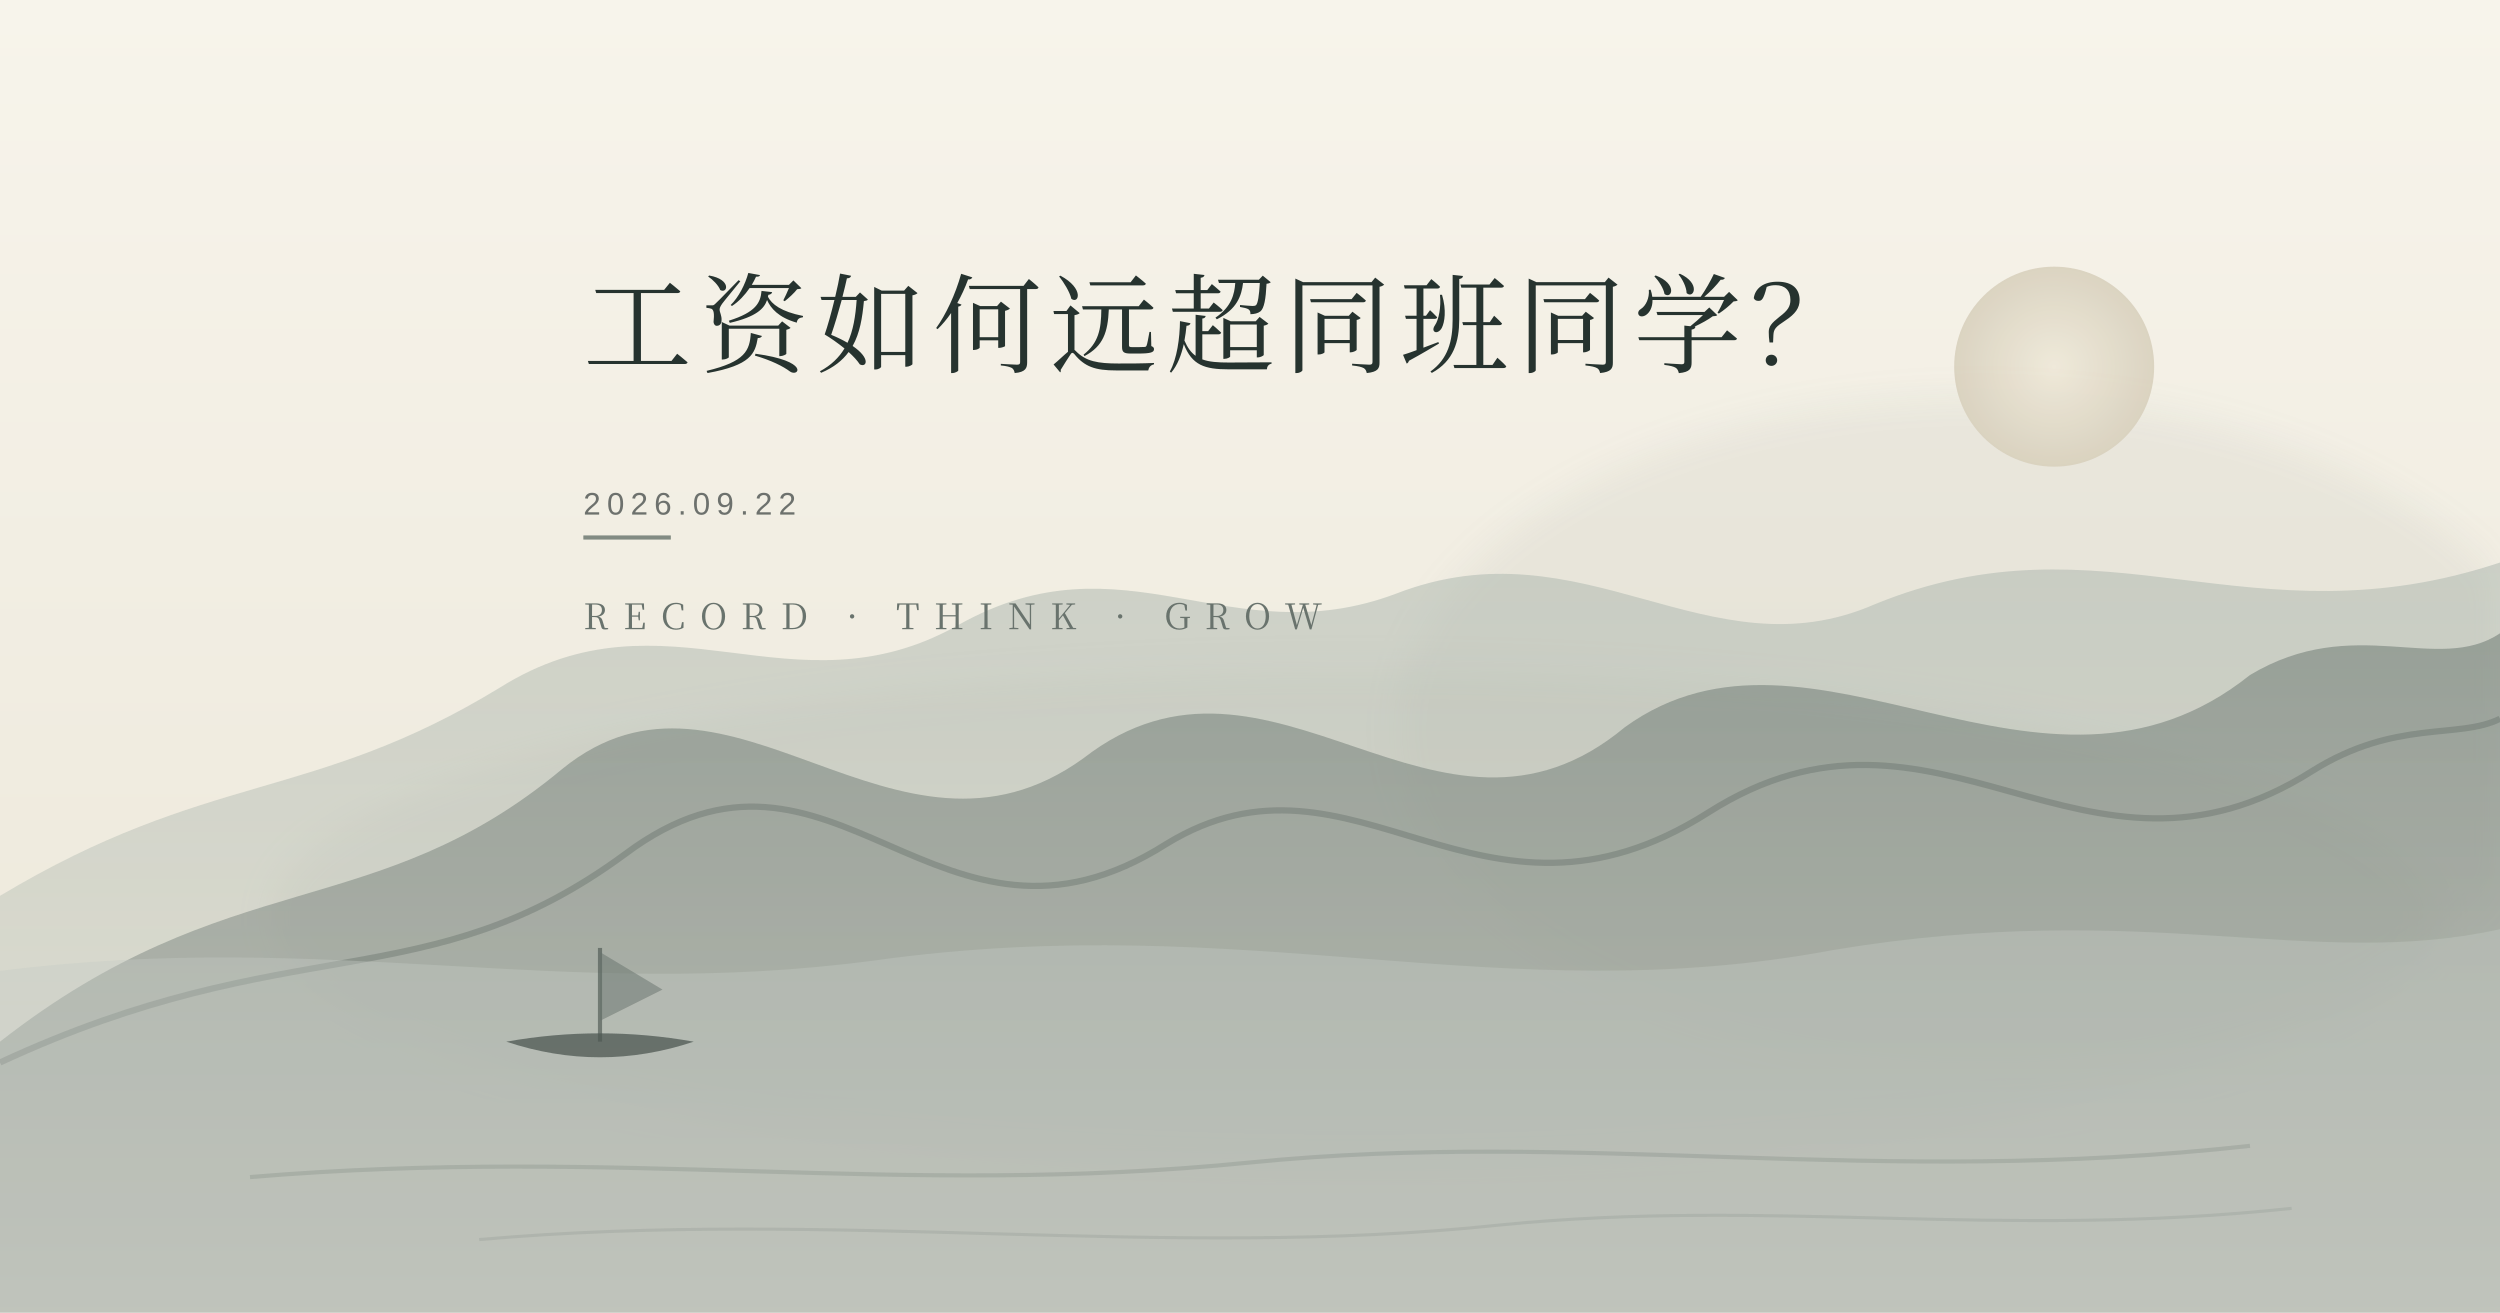
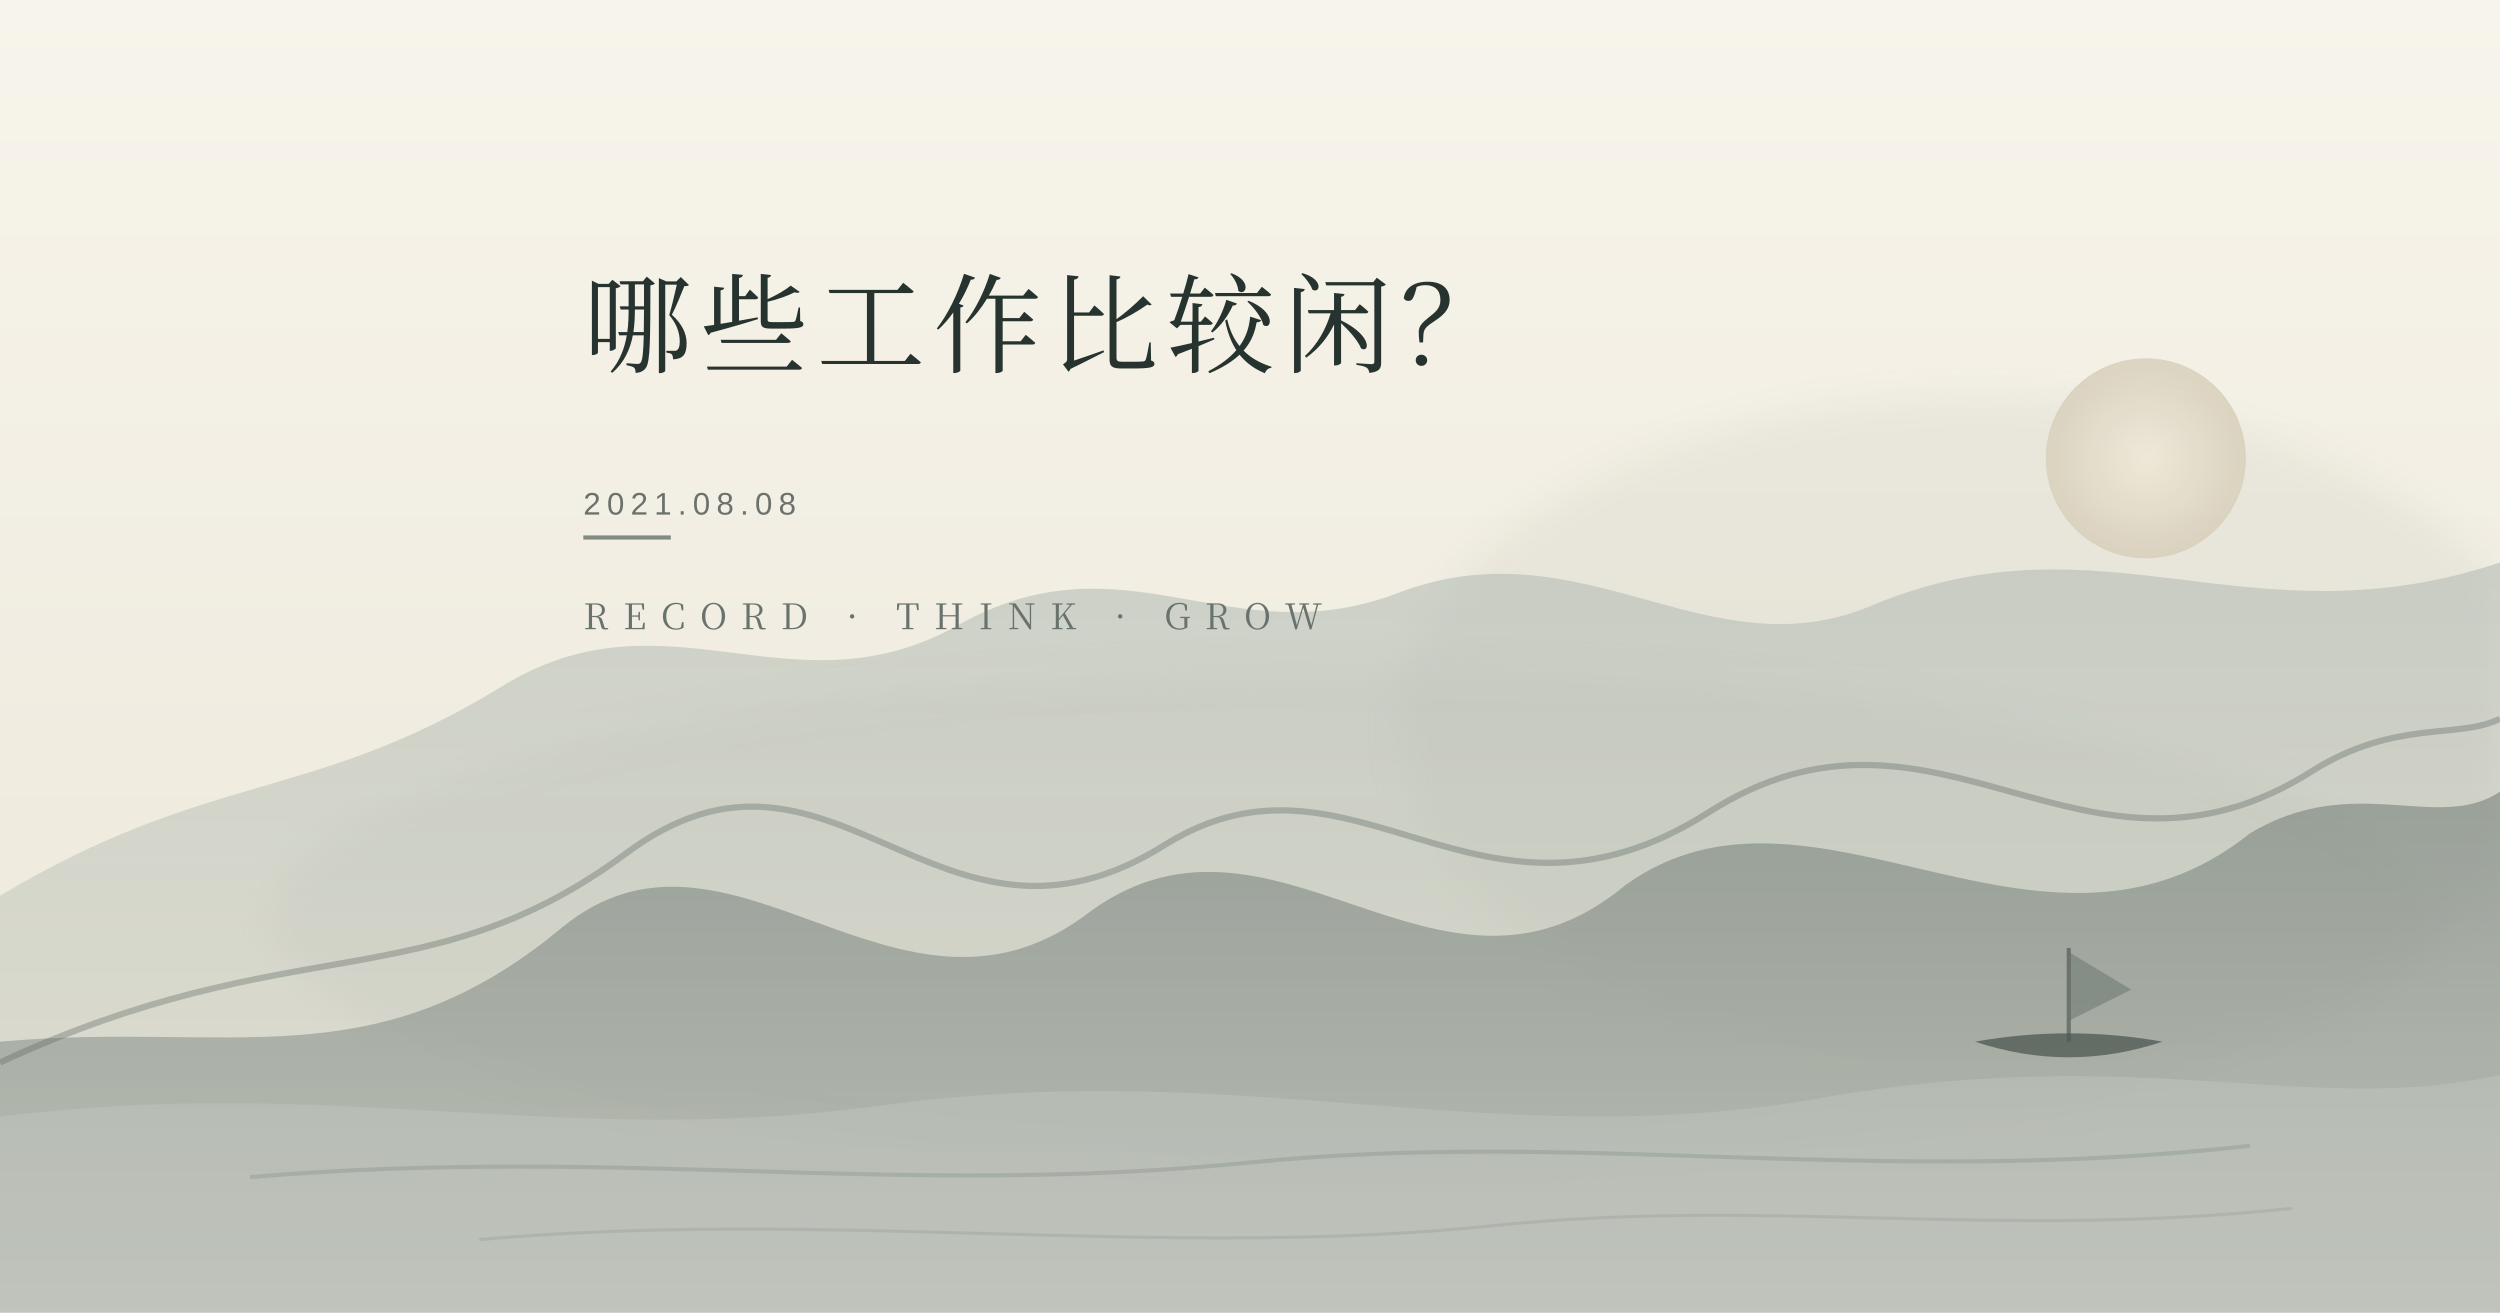
<svg xmlns="http://www.w3.org/2000/svg" width="1200" height="630" viewBox="0 0 1200 630">
  <defs>
    <linearGradient id="paper" x1="0" y1="0" x2="0" y2="1">
      <stop offset="0%" stop-color="#f7f4eb" />
      <stop offset="100%" stop-color="#ebe6d8" />
    </linearGradient>
    <linearGradient id="farMountain" x1="0" y1="0" x2="0" y2="1">
      <stop offset="0%" stop-color="#aeb8b0" />
      <stop offset="100%" stop-color="#d8d8cc" />
    </linearGradient>
    <linearGradient id="nearMountain" x1="0" y1="0" x2="0" y2="1">
      <stop offset="0%" stop-color="#69756f" />
      <stop offset="100%" stop-color="#9ba39b" />
    </linearGradient>
    <filter id="inkBlur">
      <feGaussianBlur stdDeviation="8" />
    </filter>
    <radialGradient id="moon">
      <stop offset="0%" stop-color="#eee8d8" />
      <stop offset="100%" stop-color="#d8d0bd" />
    </radialGradient>
    <style>

      .title {

        font-family:
          "Noto Serif CJK SC",
          "Source Han Serif SC",
          "Songti SC",
          "STSong",
          serif;

        font-size:
          52px;

        font-weight:
          500;

        letter-spacing:
          4px;

        fill:
          #26332f;
      }


      .subtitle {

        font-family:
          "Noto Serif CJK SC",
          "Source Han Serif SC",
          "Songti SC",
          "STSong",
          serif;

        font-size:
          17px;

        letter-spacing:
          7px;

        fill:
          #69736d;
      }


      .date {

        font-family:
          "Helvetica Neue",
          Arial,
          sans-serif;

        font-size:
          15px;

        letter-spacing:
          3px;

        fill:
          #6d716d;
      }

    </style>
  </defs>
  <rect x="0" y="0" width="1200" height="630" fill="url(#paper)" />
  <ellipse cx="650" cy="440" rx="520" ry="120" fill="#89958c" opacity="0.12" filter="url(#inkBlur)" />
  <ellipse cx="950" cy="350" rx="280" ry="160" fill="#738078" opacity="0.08" filter="url(#inkBlur)" />
-   <circle cx="986" cy="176" r="48" fill="url(#moon)" opacity="0.9" />
+   <circle cx="1030" cy="220" r="48" fill="url(#moon)" opacity="0.9" />
  <path d="       M0 430        C100 370         150 385         240 330        C320 280         380 345         460 300        C540 255         590 315         670 285        C760 250         820 325         900 290        C1010 245         1080 310         1200 270        L1200 630       L0 630       Z     " fill="url(#farMountain)" opacity="0.55" />
-   <path d="       M0 500        C110 414         180 444         270 369        C350 304         430 429         520 364        C610 294         690 424         780 349        C870 284         980 404         1080 324        C1130 294         1170 324         1200 304        L1200 630       L0 630       Z     " fill="url(#nearMountain)" opacity="0.52" />
+   <path d="       M0 500        C110 490         180 520         270 445        C350 380         430 505         520 440        C610 370         690 500         780 425        C870 360         980 480         1080 400        C1130 370         1170 400         1200 380        L1200 630       L0 630       Z     " fill="url(#nearMountain)" opacity="0.52" />
  <path d="       M0 510        C140 445         205 480         300 410        C400 335         450 475         560 405        C650 350         710 460         820 390        C930 320         1000 440         1110 370        C1150 345         1180 355         1200 345     " fill="none" stroke="#59645e" stroke-width="3" opacity="0.35" />
-   <path d="       M0 466        C160 446         270 481         420 461        C600 436         720 486         880 456        C1030 431         1110 466         1200 446        L1200 630       L0 630       Z     " fill="#c4cbc4" opacity="0.38" />
+   <path d="       M0 536        C160 516         270 551         420 531        C600 506         720 556         880 526        C1030 501         1110 536         1200 516        L1200 630       L0 630       Z     " fill="#c4cbc4" opacity="0.38" />
  <path d="       M120 565        C300 550         430 575         600 558        C760 542         900 570         1080 550     " fill="none" stroke="#77827b" stroke-width="2" opacity="0.28" />
  <path d="       M230 595        C400 580         560 605         720 588        C850 575         960 595         1100 580     " fill="none" stroke="#77827b" stroke-width="1.5" opacity="0.20" />
-   <text x="280" y="175" class="title">工资如何远超同班同学？</text>
+   <text x="280" y="175" class="title">哪些工作比较闲？</text>
  <rect x="280" y="257" width="42" height="2" fill="#52615a" opacity="0.7" />
  <text x="280" y="302" class="subtitle">RECORD · THINK · GROW</text>
-   <text x="280" y="247" class="date">2026.09.22</text>
-   <path d="       M243 500        Q288 492         333 500        Q288 515         243 500        Z     " fill="#4d5752" opacity="0.75" />
-   <line x1="288" y1="500" x2="288" y2="455" stroke="#4d5752" stroke-width="2" opacity="0.65" />
-   <path d="       M288 457       L288 490       L318 475       Z     " fill="#66716b" opacity="0.5" />
+   <text x="280" y="247" class="date">2021.08.08</text>
+   <path d="       M948 500        Q993 492         1038 500        Q993 515         948 500        Z     " fill="#4d5752" opacity="0.75" />
+   <line x1="993" y1="500" x2="993" y2="455" stroke="#4d5752" stroke-width="2" opacity="0.65" />
+   <path d="       M993 457       L993 490       L1023 475       Z     " fill="#66716b" opacity="0.5" />
</svg>
